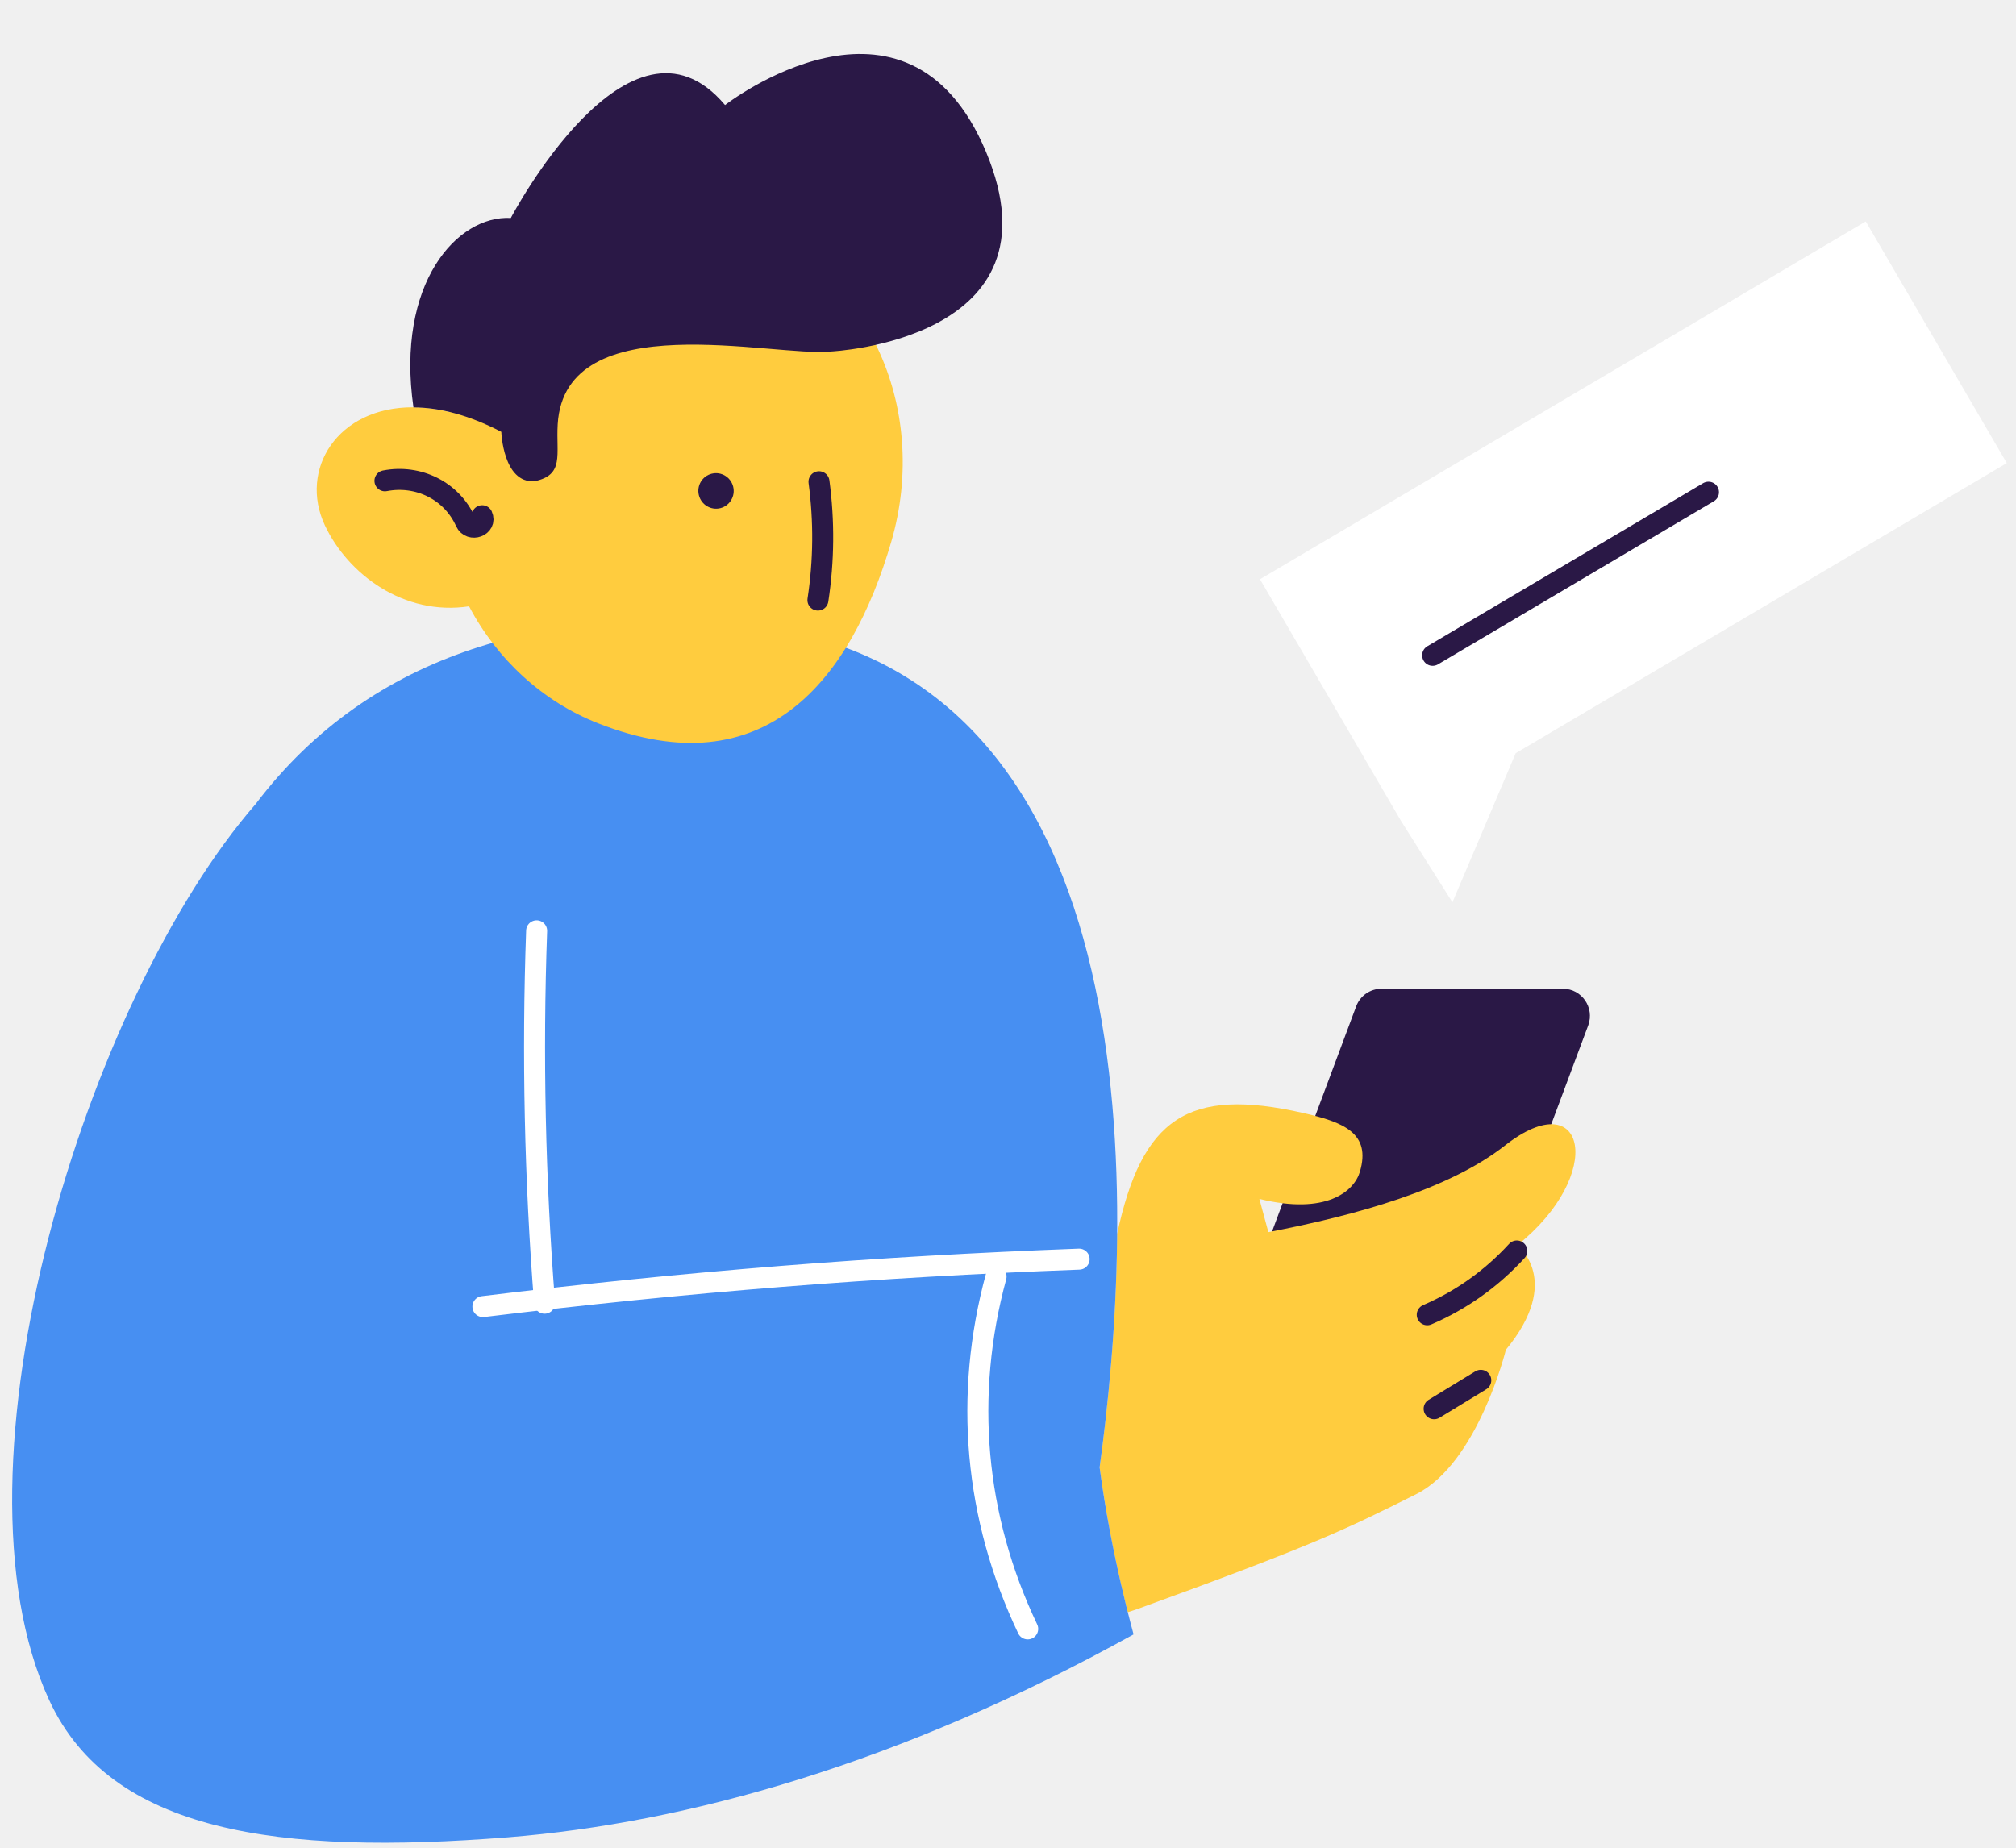
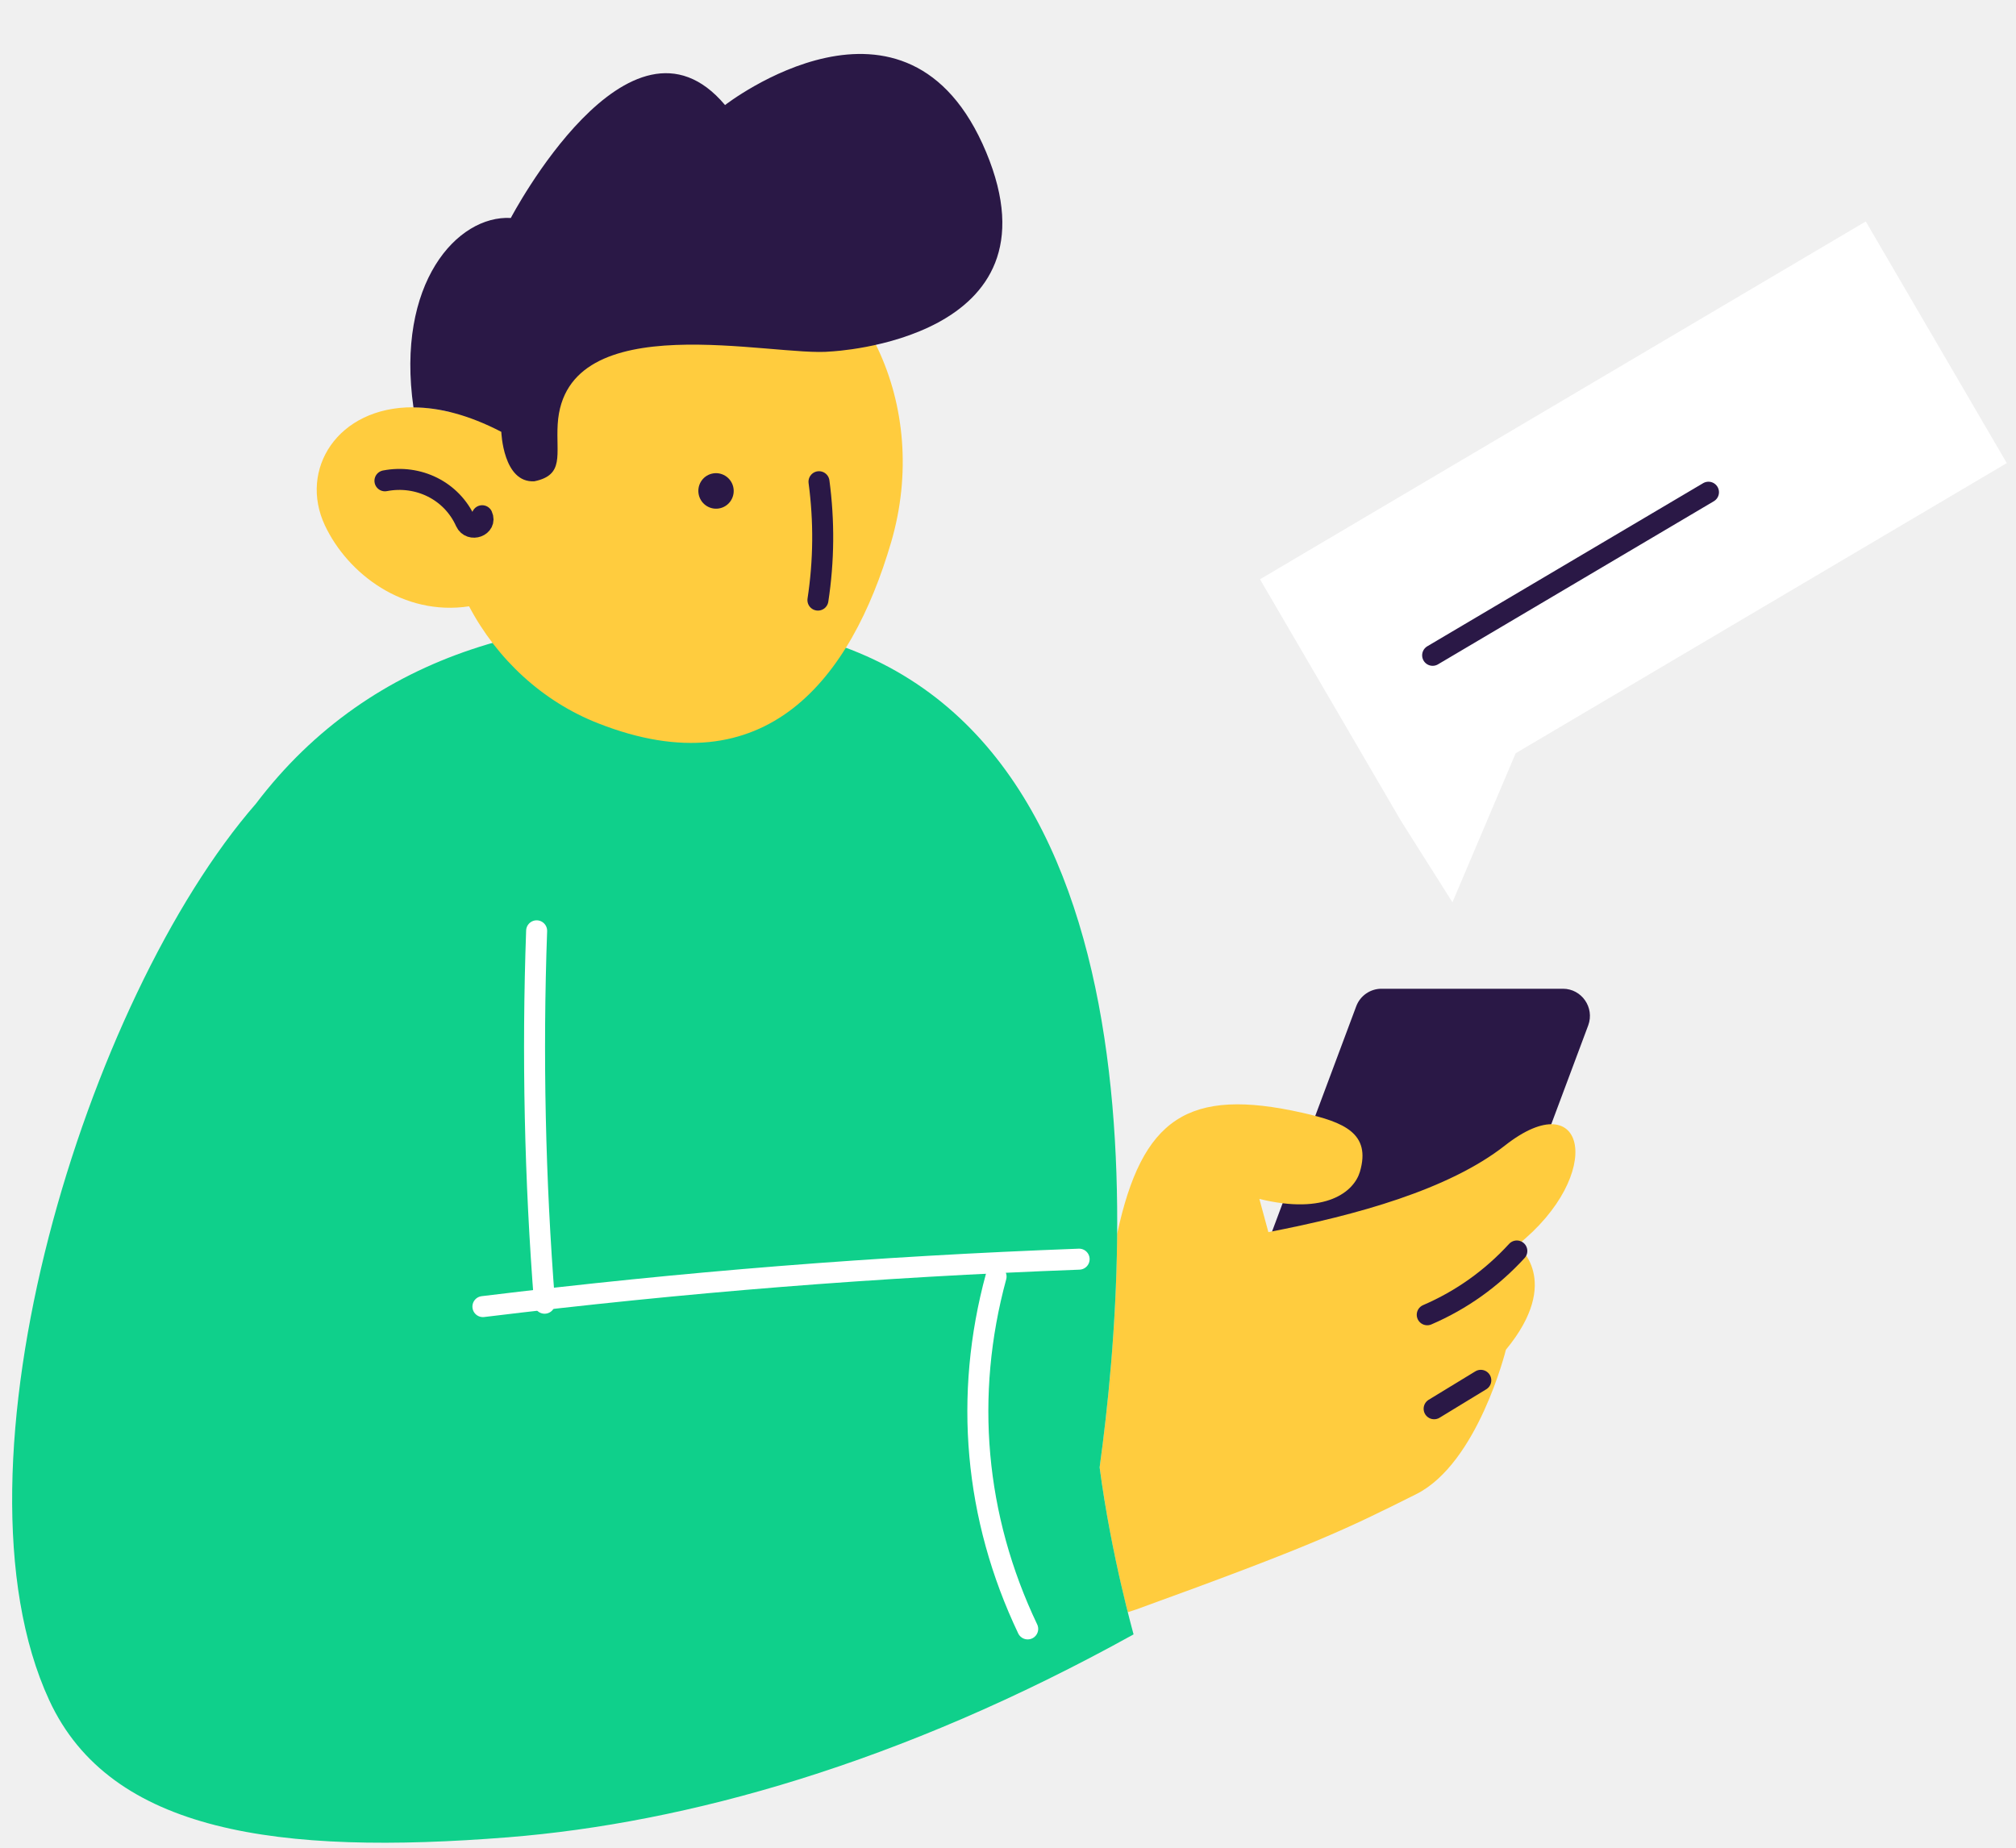
<svg xmlns="http://www.w3.org/2000/svg" width="96" height="88" viewBox="0 0 96 88" fill="none">
-   <path d="M69.083 63.971H60.441C59.549 63.971 58.927 63.074 59.238 62.227L64.581 47.927C64.766 47.428 65.246 47.089 65.784 47.089H74.426C75.318 47.089 75.941 47.986 75.63 48.833L70.286 63.133C70.093 63.641 69.613 63.971 69.083 63.971Z" fill="#2A1846" />
-   <path d="M95.561 22.054L88.846 10.546L60 27.588L66.715 39.096L69.164 42.972L72.176 35.872L95.561 22.054Z" fill="white" />
+   <path d="M69.083 63.971H60.441C59.549 63.971 58.927 63.074 59.238 62.228L64.581 47.928C64.766 47.428 65.246 47.09 65.784 47.09H74.426C75.318 47.09 75.941 47.987 75.63 48.833L70.286 63.133C70.093 63.641 69.613 63.971 69.083 63.971Z" fill="#2A1846" />
+   <path d="M95.561 22.055L88.846 10.547L60 27.589L66.715 39.097L69.164 42.972L72.176 35.873L95.561 22.055Z" fill="white" />
  <path d="M81.356 23.442L68.221 31.21" stroke="#2A1846" stroke-miterlimit="10" stroke-linecap="round" stroke-linejoin="round" />
-   <path d="M72.247 59.309C76.488 55.924 75.52 51.524 71.658 54.561C68.99 56.651 64.615 57.87 60.399 58.682L59.97 57.1C63.151 57.878 64.48 56.745 64.758 55.805C65.296 53.978 64.001 53.444 62.048 53.005C56.554 51.761 54.383 53.258 53.196 58.767C53.163 63.006 52.767 66.933 52.363 69.877C52.733 72.746 53.348 75.386 53.701 76.782C53.836 76.74 53.953 76.706 54.096 76.655C62.553 73.592 64.102 72.83 67.434 71.163C70.379 69.691 71.709 64.284 71.709 64.284C74.452 60.959 72.247 59.309 72.247 59.309Z" fill="#FFCC3E" />
+   <path d="M72.247 59.308C76.488 55.923 75.52 51.523 71.658 54.561C68.99 56.651 64.615 57.87 60.399 58.682L59.97 57.1C63.151 57.878 64.48 56.744 64.758 55.805C65.296 53.977 64.001 53.444 62.048 53.004C56.554 51.76 54.383 53.258 53.196 58.767C53.163 63.006 52.767 66.932 52.363 69.877C52.733 72.746 53.348 75.385 53.701 76.782C53.836 76.739 53.953 76.706 54.096 76.655C62.553 73.592 64.102 72.83 67.434 71.163C70.379 69.691 71.709 64.284 71.709 64.284C74.452 60.958 72.247 59.308 72.247 59.308Z" fill="#FFCC3E" />
  <path d="M67.964 62.617C69.596 61.914 71.027 60.891 72.23 59.579" stroke="#2A1846" stroke-miterlimit="10" stroke-linecap="round" stroke-linejoin="round" />
  <path d="M68.292 67.093L70.514 65.739" stroke="#2A1846" stroke-miterlimit="10" stroke-linecap="round" stroke-linejoin="round" />
-   <path d="M52.363 69.885C53.953 58.318 55.392 31.791 35.475 29.76C26.261 28.821 17.72 30.979 12.183 38.281C4.13 47.53 -2.795 69.852 2.346 80.979C5.266 87.291 13.285 88.366 24.191 87.503C32.673 86.826 42.854 84.008 53.979 77.84C53.987 77.84 52.918 74.108 52.363 69.885Z" fill="#478FF2" />
+   <path d="M52.363 69.885C53.953 58.318 55.392 31.791 35.475 29.76C26.261 28.82 17.72 30.978 12.183 38.281C4.13 47.529 -2.795 69.851 2.346 80.979C5.266 87.291 13.285 88.366 24.191 87.503C32.673 86.826 42.854 84.008 53.979 77.839C53.987 77.839 52.918 74.108 52.363 69.885Z" fill="#0FD08B" />
  <path d="M25.554 44.331C25.343 50.22 25.47 56.186 25.933 62.067" stroke="white" stroke-miterlimit="10" stroke-linecap="round" stroke-linejoin="round" />
-   <path d="M22.996 62.228C32.647 61.052 41.668 60.332 51.387 59.968" stroke="white" stroke-miterlimit="10" stroke-linecap="round" stroke-linejoin="round" />
+   <path d="M22.996 62.228C32.647 61.052 41.668 60.333 51.387 59.969" stroke="white" stroke-miterlimit="10" stroke-linecap="round" stroke-linejoin="round" />
  <path d="M48.938 77.578C46.406 72.263 45.892 66.459 47.432 60.798" stroke="white" stroke-miterlimit="10" stroke-linecap="round" stroke-linejoin="round" />
-   <path d="M35.382 10.938C29.583 9.21 23.338 13.069 21.436 19.561C21.432 19.579 21.43 19.606 21.418 19.627C20.807 19.474 20.224 19.392 19.678 19.398C16.067 19.382 14.226 22.362 15.469 25.017C16.558 27.335 19.22 29.349 22.337 28.877C23.67 31.405 25.846 33.418 28.488 34.451C36.469 37.588 40.532 32.319 42.434 25.828C44.336 19.336 41.181 12.666 35.382 10.938Z" fill="#FFCC3E" />
-   <path d="M34.301 24.202C34.752 24.089 35.026 23.631 34.913 23.177C34.8 22.724 34.343 22.447 33.892 22.56C33.441 22.672 33.167 23.131 33.28 23.584C33.393 24.038 33.85 24.314 34.301 24.202Z" fill="#2A1846" />
-   <path d="M38.949 28.58C39.235 26.704 39.25 24.816 39 22.943" stroke="#2A1846" stroke-miterlimit="10" stroke-linecap="round" stroke-linejoin="round" />
-   <path d="M18.331 22.899C19.911 22.592 21.508 23.363 22.175 24.854C22.402 25.346 23.188 25.054 22.961 24.562" stroke="#2A1846" stroke-miterlimit="10" stroke-linecap="round" stroke-linejoin="round" />
-   <path d="M39.569 16.74C36.856 17.024 26.906 14.473 26.557 20.203C26.47 21.663 26.891 22.622 25.448 22.921C23.954 23.014 23.872 20.567 23.872 20.567C22.308 19.753 20.903 19.406 19.689 19.404C18.841 13.502 21.766 10.243 24.325 10.381C24.325 10.381 29.978 -0.403 34.526 5.003C34.526 5.003 43.198 -1.746 46.957 7.241C50.715 16.228 39.569 16.74 39.569 16.74Z" fill="#2A1846" />
+   <path d="M35.382 10.938C29.583 9.209 23.338 13.069 21.436 19.56C21.432 19.579 21.43 19.606 21.418 19.626C20.807 19.473 20.224 19.392 19.678 19.397C16.067 19.382 14.226 22.361 15.469 25.017C16.558 27.335 19.22 29.349 22.337 28.876C23.67 31.404 25.846 33.417 28.488 34.45C36.469 37.588 40.532 32.319 42.434 25.827C44.336 19.335 41.181 12.666 35.382 10.938Z" fill="#FFCC3E" />
+   <path d="M34.301 24.202C34.752 24.09 35.026 23.631 34.913 23.177C34.8 22.724 34.343 22.448 33.892 22.56C33.441 22.672 33.167 23.131 33.28 23.585C33.393 24.038 33.85 24.315 34.301 24.202Z" fill="#2A1846" />
+   <path d="M38.949 28.58C39.235 26.703 39.25 24.816 39 22.942" stroke="#2A1846" stroke-miterlimit="10" stroke-linecap="round" stroke-linejoin="round" />
+   <path d="M18.331 22.899C19.911 22.593 21.508 23.363 22.175 24.854C22.402 25.347 23.188 25.055 22.961 24.562" stroke="#2A1846" stroke-miterlimit="10" stroke-linecap="round" stroke-linejoin="round" />
+   <path d="M39.569 16.739C36.856 17.024 26.906 14.473 26.557 20.202C26.47 21.663 26.891 22.622 25.448 22.921C23.954 23.014 23.872 20.567 23.872 20.567C22.308 19.753 20.903 19.406 19.689 19.403C18.841 13.501 21.766 10.243 24.325 10.381C24.325 10.381 29.978 -0.404 34.526 5.003C34.526 5.003 43.198 -1.747 46.957 7.24C50.715 16.227 39.569 16.739 39.569 16.739Z" fill="#2A1846" />
</svg>
